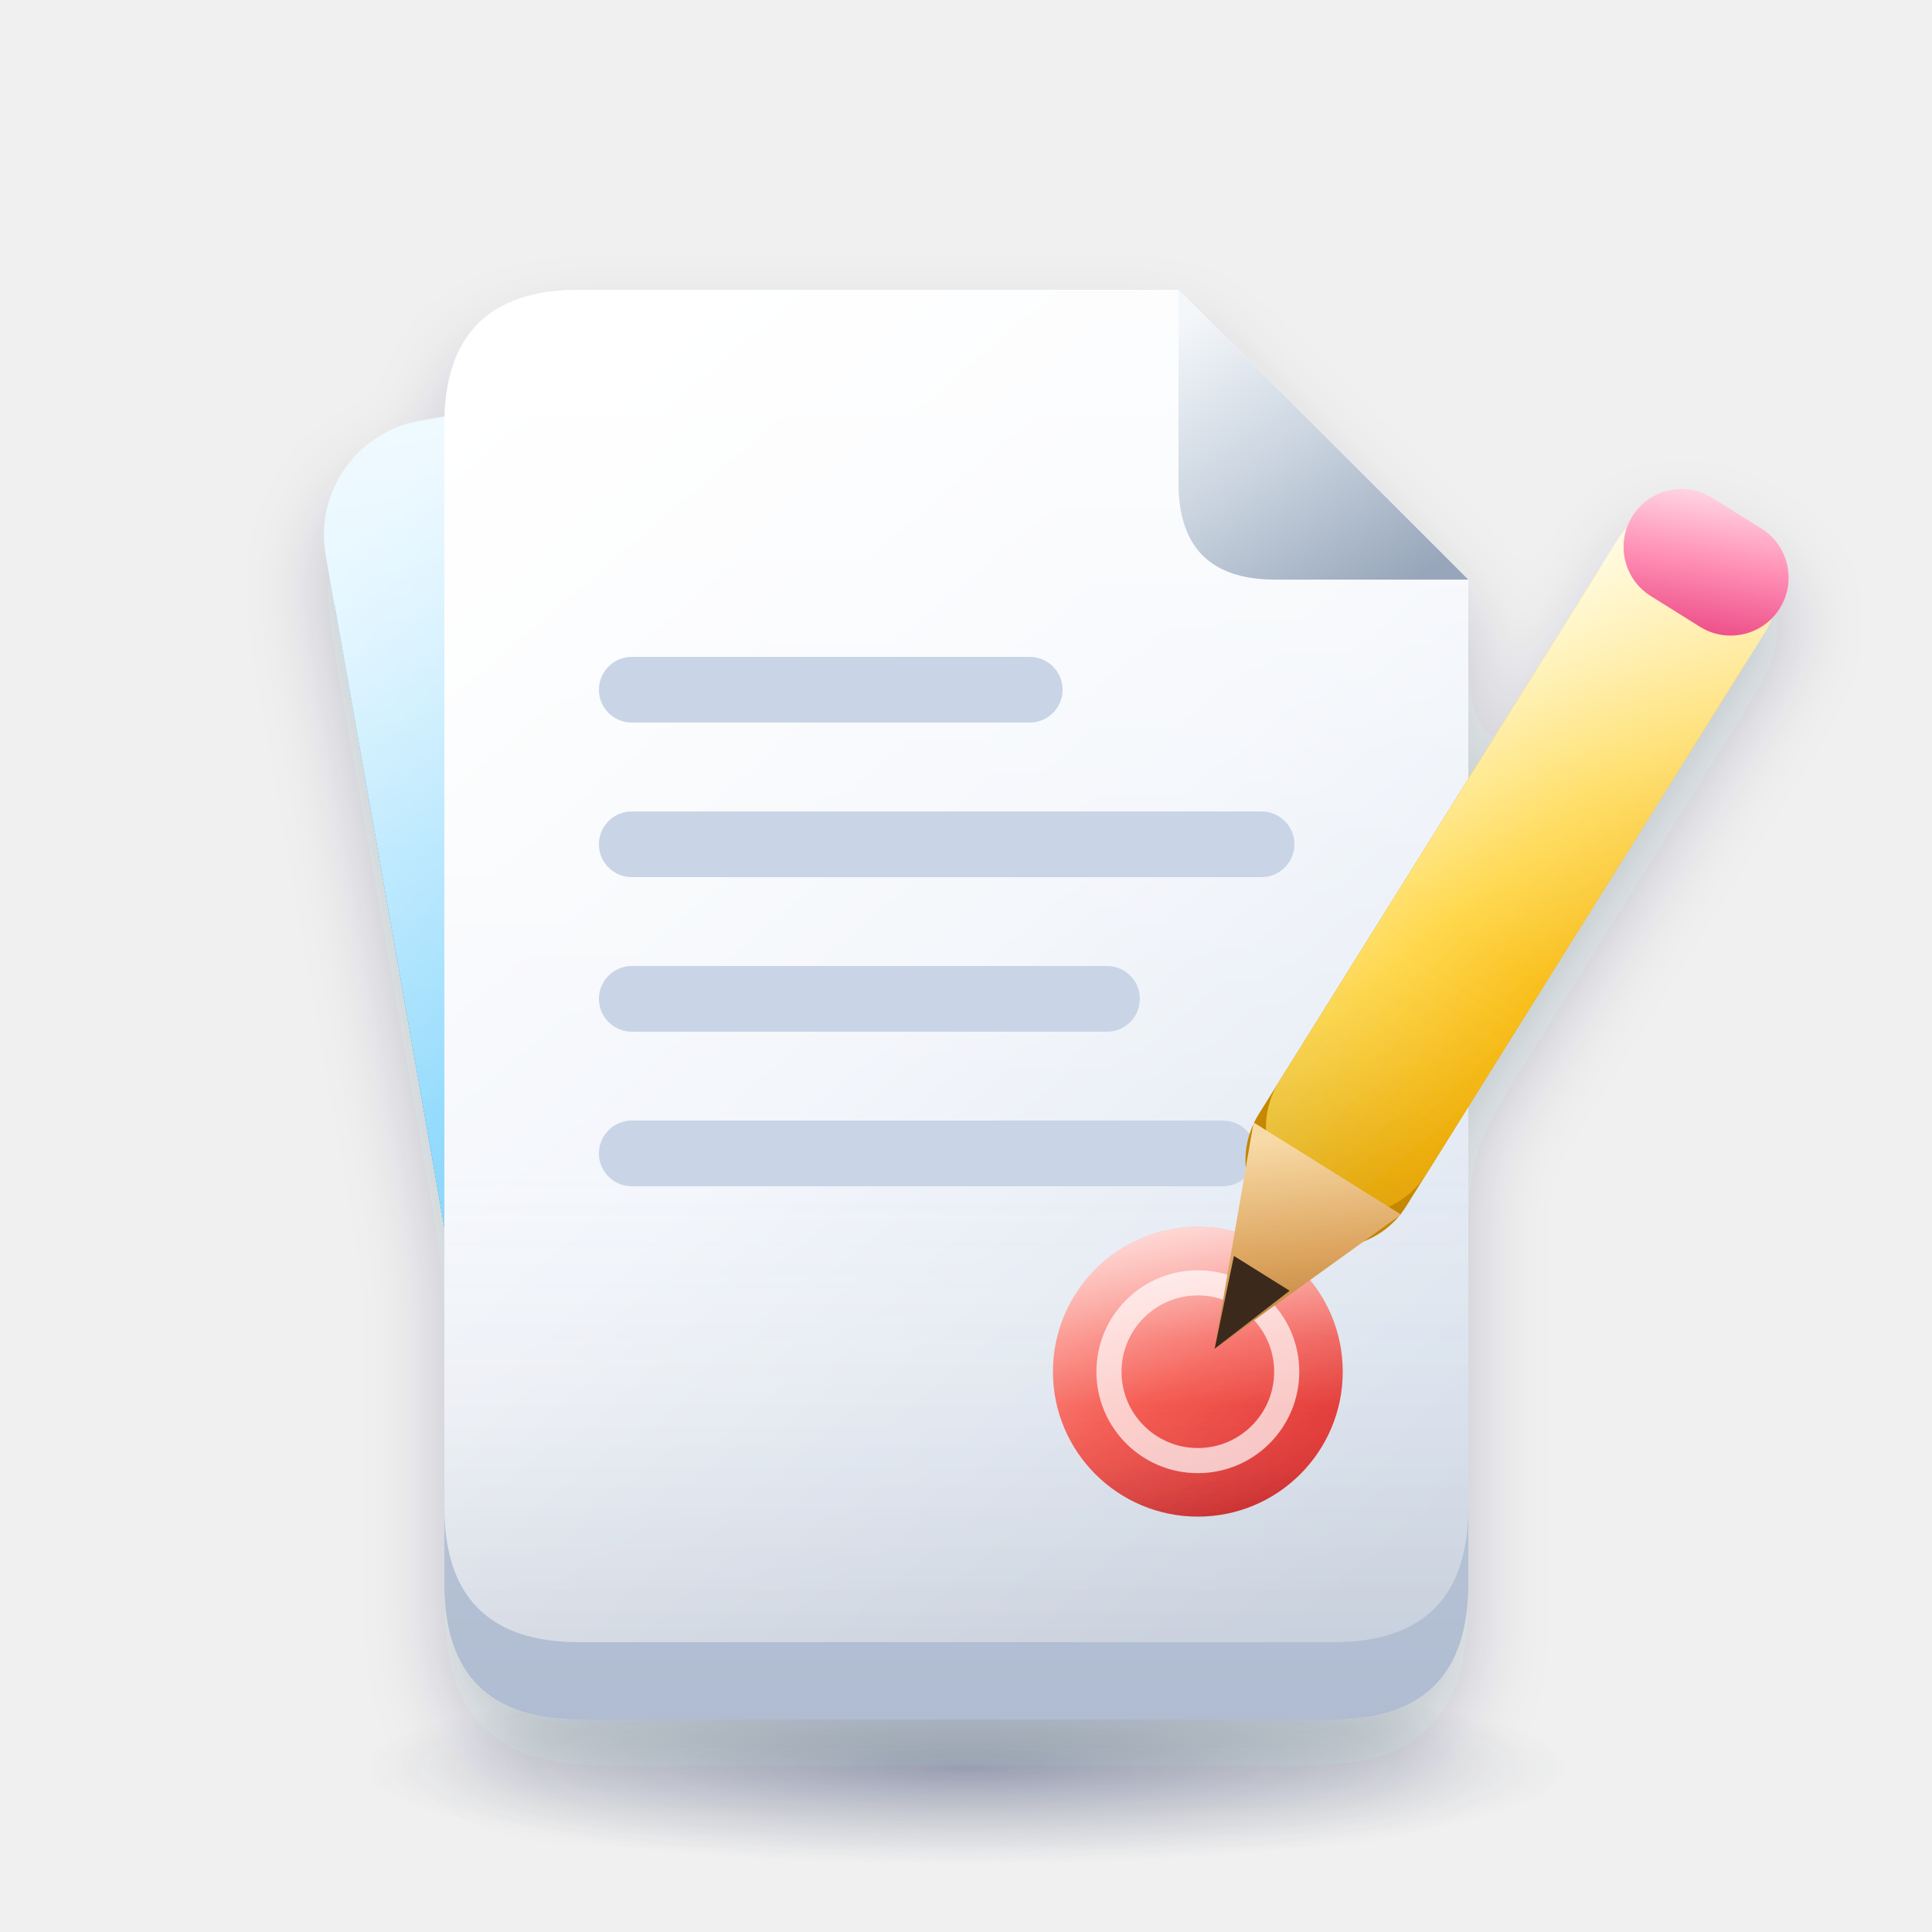
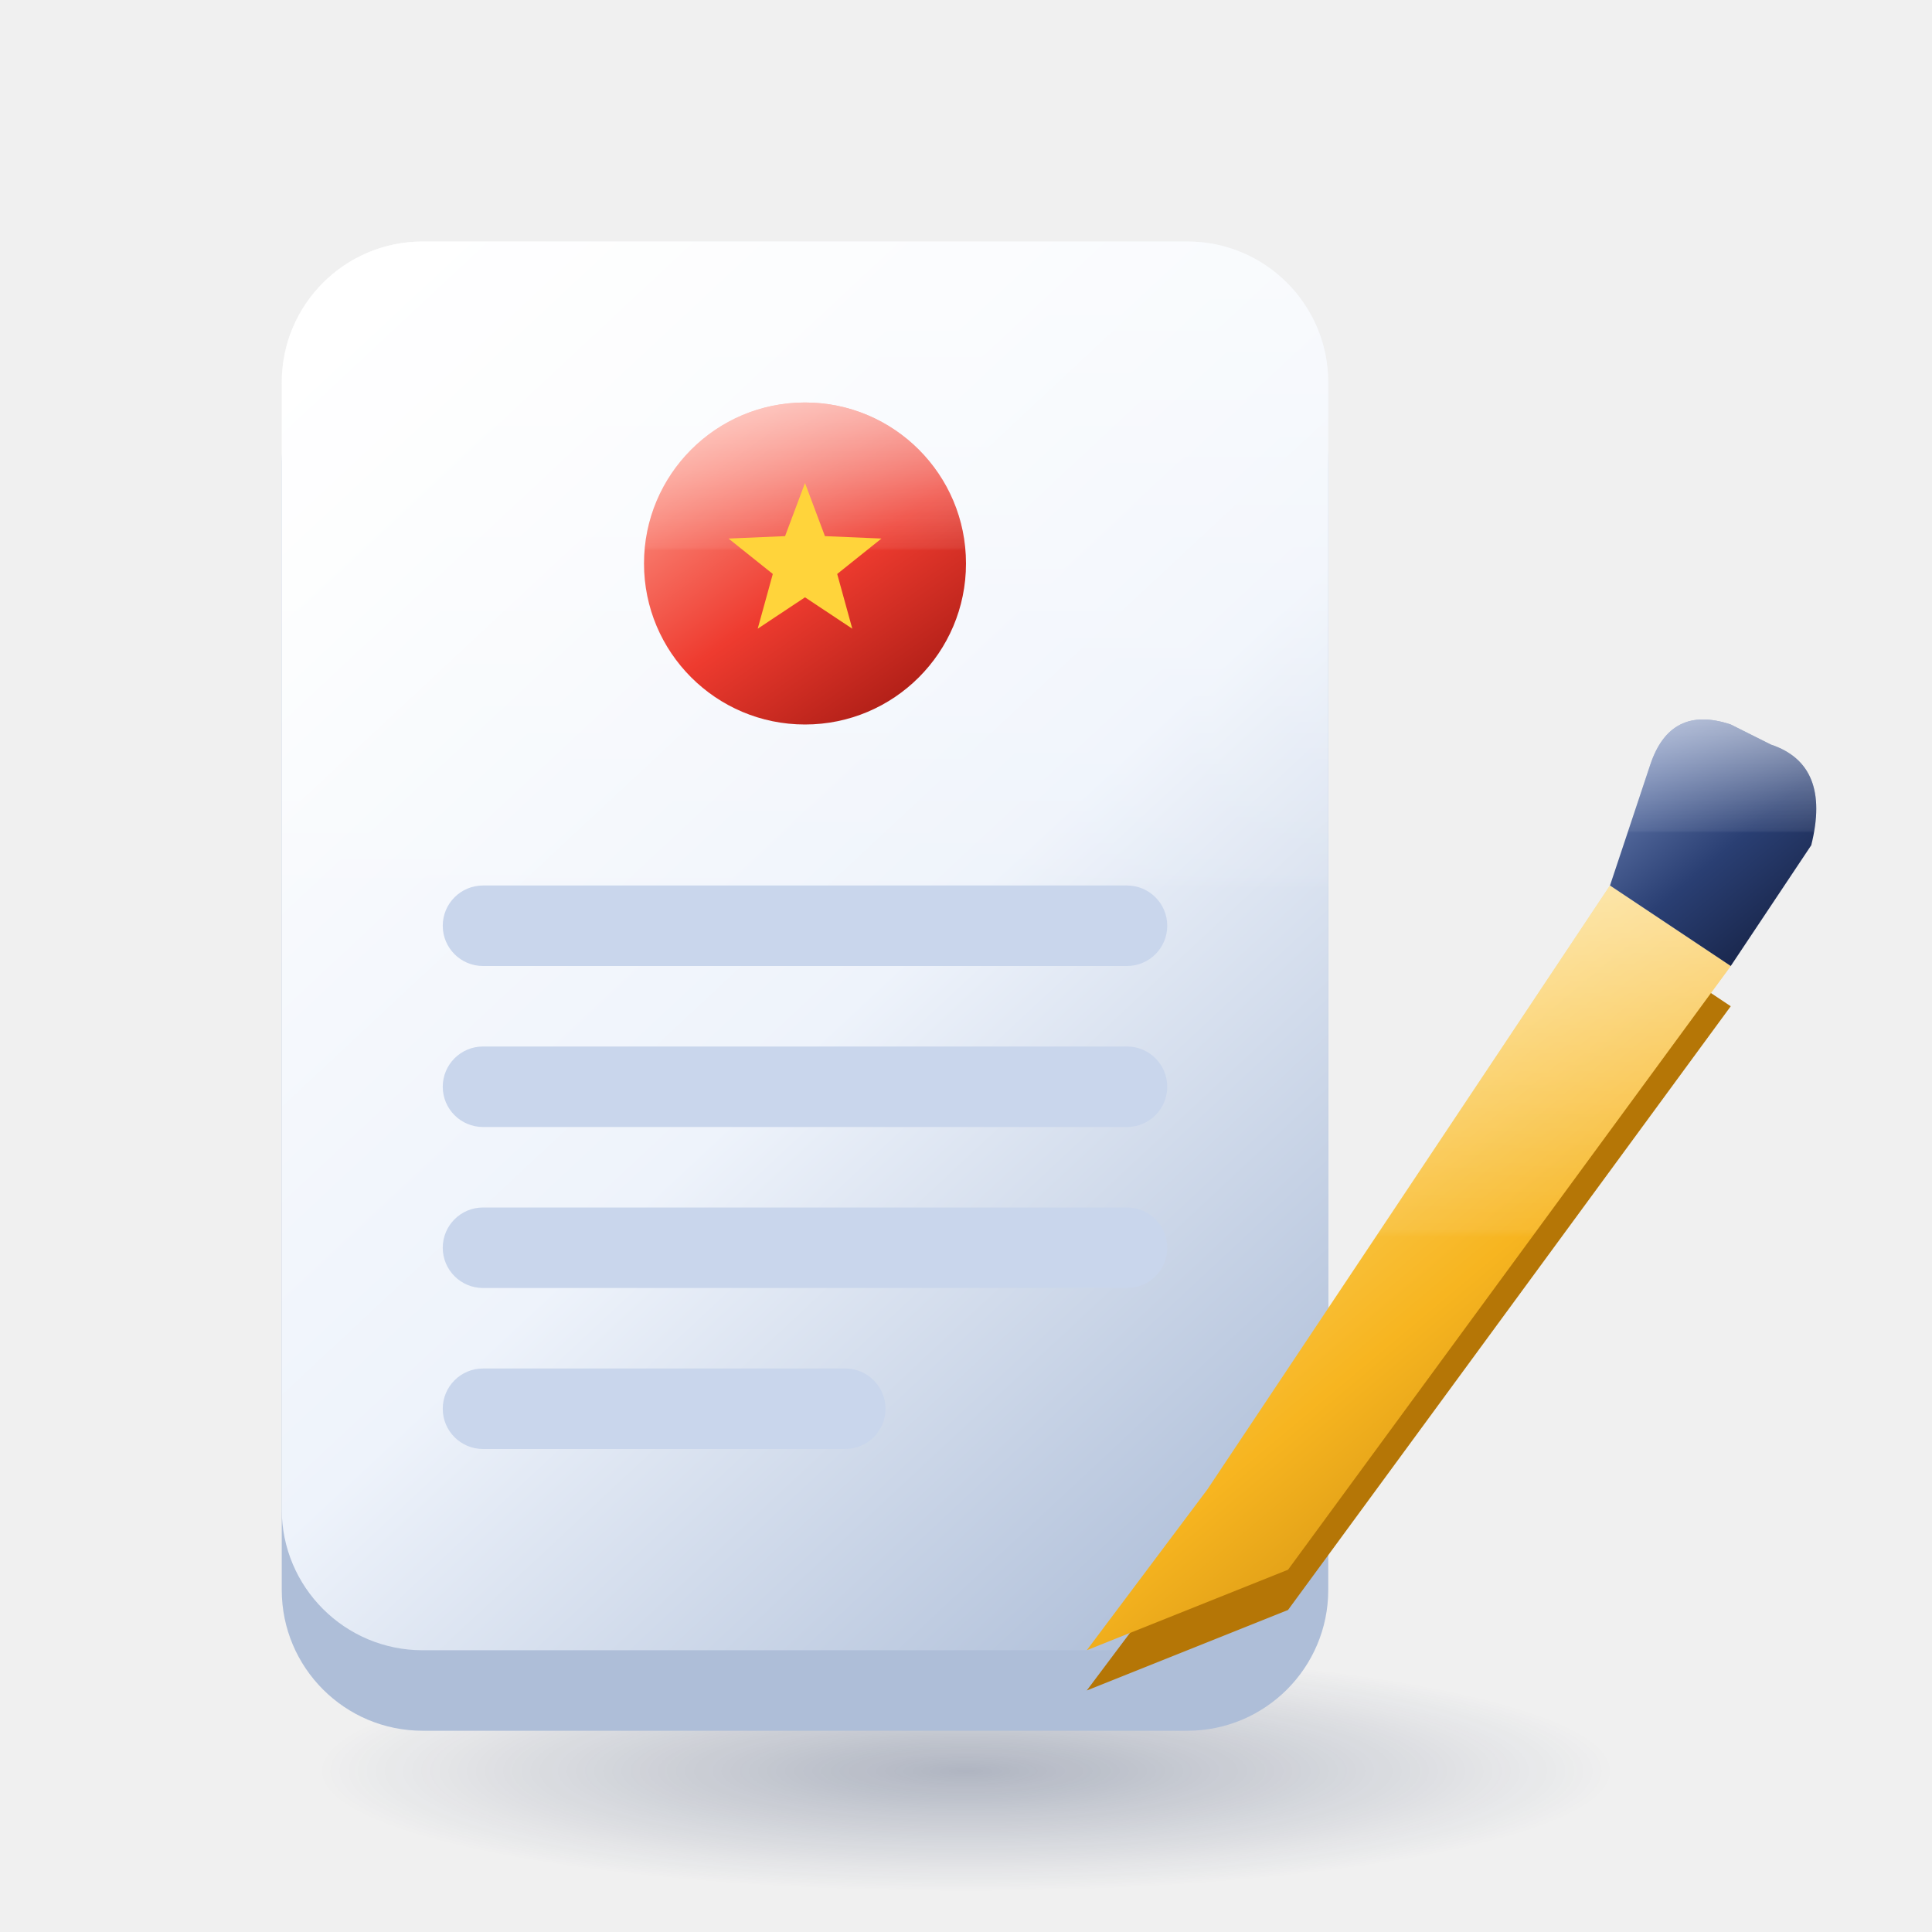
- <svg xmlns="http://www.w3.org/2000/svg" viewBox="0 0 100 100" width="100" height="100">
+ <svg xmlns="http://www.w3.org/2000/svg" viewBox="0 0 96 96" width="96" height="96">
  <defs>
-     <linearGradient id="sky" x1=".18" y1="0" x2=".82" y2="1">
-       <stop offset="0" stop-color="#D4F1FF" />
-       <stop offset=".5" stop-color="#7DD3FC" />
-       <stop offset="1" stop-color="#2FA8EA" />
+     <linearGradient id="gloss" x1="0" y1="0" x2="0" y2="1">
+       <stop offset="0" stop-color="#fff" stop-opacity="0.55" />
+       <stop offset="0.45" stop-color="#fff" stop-opacity="0.08" />
+       <stop offset="0.46" stop-color="#fff" stop-opacity="0" />
    </linearGradient>
-     <linearGradient id="skyS" x1="0" y1="0" x2="0" y2="1">
-       <stop offset="0" stop-color="#2FA8EA" />
-       <stop offset="1" stop-color="#1479B5" />
+     <radialGradient id="shadow" cx="0.5" cy="0.5" r="0.5">
+       <stop offset="0" stop-color="#0B1E4A" stop-opacity="0.28" />
+       <stop offset="1" stop-color="#0B1E4A" stop-opacity="0" />
+     </radialGradient>
+     <linearGradient id="g1" x1="0.15" y1="0" x2="0.85" y2="1">
+       <stop offset="0" stop-color="#FFFFFF" />
+       <stop offset="0.55" stop-color="#EEF3FB" />
+       <stop offset="1" stop-color="#AEBED8" />
    </linearGradient>
-     <linearGradient id="red" x1=".18" y1="0" x2=".82" y2="1">
-       <stop offset="0" stop-color="#FFA9A1" />
-       <stop offset=".5" stop-color="#F45B52" />
-       <stop offset="1" stop-color="#D92D2D" />
+     <linearGradient id="g2" x1="0.15" y1="0" x2="0.85" y2="1">
+       <stop offset="0" stop-color="#FFA394" />
+       <stop offset="0.55" stop-color="#EE3B2F" />
+       <stop offset="1" stop-color="#A51A13" />
    </linearGradient>
-     <linearGradient id="yellow" x1=".18" y1="0" x2=".82" y2="1">
-       <stop offset="0" stop-color="#FFF6C2" />
-       <stop offset=".5" stop-color="#FFD84D" />
-       <stop offset="1" stop-color="#F5B000" />
+     <linearGradient id="g3" x1="0.15" y1="0" x2="0.85" y2="1">
+       <stop offset="0" stop-color="#FFEA9A" />
+       <stop offset="0.55" stop-color="#F7B520" />
+       <stop offset="1" stop-color="#B57606" />
    </linearGradient>
-     <linearGradient id="yellowS" x1="0" y1="0" x2="0" y2="1">
-       <stop offset="0" stop-color="#F5B000" />
-       <stop offset="1" stop-color="#C08300" />
+     <linearGradient id="g4" x1="0.15" y1="0" x2="0.85" y2="1">
+       <stop offset="0" stop-color="#7389BC" />
+       <stop offset="0.55" stop-color="#2A3F73" />
+       <stop offset="1" stop-color="#141F40" />
    </linearGradient>
-     <linearGradient id="pink" x1=".18" y1="0" x2=".82" y2="1">
-       <stop offset="0" stop-color="#FFD9E6" />
-       <stop offset=".5" stop-color="#FF8FB5" />
-       <stop offset="1" stop-color="#EC4C86" />
-     </linearGradient>
-     <linearGradient id="white" x1=".18" y1="0" x2=".82" y2="1">
-       <stop offset="0" stop-color="#FFFFFF" />
-       <stop offset=".5" stop-color="#F3F6FB" />
-       <stop offset="1" stop-color="#DCE4EF" />
-     </linearGradient>
-     <linearGradient id="whiteS" x1="0" y1="0" x2="0" y2="1">
-       <stop offset="0" stop-color="#DCE4EF" />
-       <stop offset="1" stop-color="#AFBCD1" />
-     </linearGradient>
-     <linearGradient id="slate" x1=".18" y1="0" x2=".82" y2="1">
-       <stop offset="0" stop-color="#F4F7FA" />
-       <stop offset=".5" stop-color="#C9D3DF" />
-       <stop offset="1" stop-color="#97A6BA" />
-     </linearGradient>
-     <linearGradient id="bronze" x1=".18" y1="0" x2=".82" y2="1">
-       <stop offset="0" stop-color="#F8DAA6" />
-       <stop offset=".5" stop-color="#DCA45E" />
-       <stop offset="1" stop-color="#AE6E2C" />
-     </linearGradient>
-     <linearGradient id="sheen" x1="0" y1="0" x2="0" y2="1">
-       <stop offset="0" stop-color="#fff" stop-opacity=".62" />
-       <stop offset=".38" stop-color="#fff" stop-opacity=".16" />
-       <stop offset=".62" stop-color="#fff" stop-opacity="0" />
-       <stop offset="1" stop-color="#0b1530" stop-opacity=".10" />
-     </linearGradient>
-     <radialGradient id="gs">
-       <stop offset="0" stop-color="#22305a" stop-opacity=".34" />
-       <stop offset="1" stop-color="#22305a" stop-opacity="0" />
-     </radialGradient>
-     <filter id="ds" x="-20%" y="-20%" width="140%" height="150%">
-       <feDropShadow dx="0" dy="2.4" stdDeviation="2" flood-color="#13234a" flood-opacity=".2" />
-     </filter>
-     <filter id="bl" x="-60%" y="-60%" width="220%" height="220%">
-       <feGaussianBlur stdDeviation="1.5" />
-     </filter>
  </defs>
-   <ellipse cx="50" cy="91.5" rx="31" ry="5" fill="url(#gs)" />
-   <g filter="url(#ds)">
-     <g transform="rotate(-10 46 50)">
-       <path d="M27.00 18.00H59.00A6 6 0 0 1 65.00 24.00V70.00A6 6 0 0 1 59.00 76.00H27.00A6 6 0 0 1 21.00 70.00V24.00A6 6 0 0 1 27.00 18.00Z" fill="url(#skyS)" transform="translate(0 3)" />
-       <path d="M27.00 18.00H59.00A6 6 0 0 1 65.00 24.00V70.00A6 6 0 0 1 59.00 76.00H27.00A6 6 0 0 1 21.00 70.00V24.00A6 6 0 0 1 27.00 18.00Z" fill="url(#sky)" />
-       <path d="M27.00 18.00H59.00A6 6 0 0 1 65.00 24.00V70.00A6 6 0 0 1 59.00 76.00H27.00A6 6 0 0 1 21.00 70.00V24.00A6 6 0 0 1 27.00 18.00Z" fill="url(#sheen)" />
-     </g>
-     <path d="M30 15H61L76 30V78Q76 85 69 85H30Q23 85 23 78V22Q23 15 30 15Z" fill="url(#whiteS)" transform="translate(0 4)" />
-     <path d="M30 15H61L76 30V78Q76 85 69 85H30Q23 85 23 78V22Q23 15 30 15Z" fill="url(#white)" />
-     <path d="M30 15H61L76 30V78Q76 85 69 85H30Q23 85 23 78V22Q23 15 30 15Z" fill="url(#sheen)" />
-     <path d="M61 15V25Q61 30 66 30H76Z" fill="url(#slate)" />
-     <path d="M32.70 34.00H53.30A1.7 1.7 0 0 1 55.00 35.70V35.70A1.7 1.7 0 0 1 53.30 37.40H32.70A1.7 1.7 0 0 1 31.00 35.70V35.70A1.7 1.7 0 0 1 32.70 34.00Z" fill="#C9D5E6" />
-     <path d="M32.70 42.00H65.30A1.7 1.7 0 0 1 67.00 43.70V43.70A1.7 1.7 0 0 1 65.30 45.40H32.70A1.7 1.7 0 0 1 31.00 43.70V43.70A1.7 1.7 0 0 1 32.70 42.00Z" fill="#C9D5E6" />
-     <path d="M32.70 50.00H57.30A1.7 1.7 0 0 1 59.00 51.70V51.70A1.7 1.7 0 0 1 57.30 53.40H32.70A1.7 1.7 0 0 1 31.00 51.70V51.70A1.7 1.7 0 0 1 32.70 50.00Z" fill="#C9D5E6" />
-     <path d="M32.70 58.00H63.30A1.7 1.7 0 0 1 65.00 59.70V59.70A1.7 1.7 0 0 1 63.30 61.40H32.70A1.7 1.7 0 0 1 31.00 59.70V59.70A1.7 1.7 0 0 1 32.70 58.00Z" fill="#C9D5E6" />
-     <path d="M54.50 71a7.5 7.5 0 1 0 15.00 0a7.5 7.5 0 1 0 -15.00 0Z" fill="url(#red)" />
-     <path d="M54.50 71a7.5 7.5 0 1 0 15.00 0a7.5 7.5 0 1 0 -15.00 0Z" fill="url(#sheen)" />
-     <circle cx="62" cy="71" r="4.6" fill="none" stroke="#fff" stroke-opacity=".7" stroke-width="1.3" />
-     <g transform="rotate(32 74 52)">
-       <path d="M74.00 22.00H74.00A4.5 4.5 0 0 1 78.50 26.50V59.50A4.5 4.5 0 0 1 74.00 64.00H74.00A4.5 4.5 0 0 1 69.50 59.50V26.50A4.5 4.5 0 0 1 74.00 22.00Z" fill="url(#yellowS)" transform="translate(0 2)" />
-       <path d="M74.00 22.00H74.00A4.5 4.5 0 0 1 78.50 26.50V59.50A4.5 4.5 0 0 1 74.00 64.00H74.00A4.5 4.5 0 0 1 69.50 59.50V26.50A4.5 4.5 0 0 1 74.00 22.00Z" fill="url(#yellow)" />
-       <path d="M74.00 22.00H74.00A4.5 4.5 0 0 1 78.50 26.50V59.50A4.5 4.5 0 0 1 74.00 64.00H74.00A4.5 4.5 0 0 1 69.50 59.50V26.50A4.5 4.5 0 0 1 74.00 22.00Z" fill="url(#sheen)" />
-       <path d="M69.5 62H78.5L74 73Z" fill="url(#bronze)" />
-       <path d="M72.3 68.4H75.7L74 73Z" fill="#3B2A1A" />
-       <path d="M72.50 22.00H75.50A3 3 0 0 1 78.50 25.00V25.00A3 3 0 0 1 75.50 28.00H72.50A3 3 0 0 1 69.50 25.00V25.00A3 3 0 0 1 72.50 22.00Z" fill="url(#pink)" />
-     </g>
+   <ellipse cx="48" cy="88" rx="32" ry="6" fill="url(#shadow)" />
+   <g transform="translate(0 4)">
+     <rect x="14" y="12" width="52" height="70" rx="7" fill="#AEBED8" />
+   </g>
+   <rect x="14" y="12" width="52" height="70" rx="7" fill="url(#g1)" />
+   <g opacity="0.9">
+     <rect x="14" y="12" width="52" height="70" rx="7" fill="url(#gloss)" />
+   </g>
+   <circle cx="40" cy="28" r="8" fill="url(#g2)" />
+   <g opacity="0.9">
+     <circle cx="40" cy="28" r="8" fill="url(#gloss)" />
+   </g>
+   <path d="M40.00,24.00 L40.99,26.64 L43.80,26.76 L41.60,28.52 L42.35,31.24 L40.00,29.68 L37.65,31.24 L38.40,28.52 L36.20,26.76 L39.01,26.64 Z" fill="#FFD43B" />
+   <rect x="22" y="44" width="36" height="4" rx="2" fill="#C9D6EC" />
+   <rect x="22" y="52" width="36" height="4" rx="2" fill="#C9D6EC" />
+   <rect x="22" y="60" width="36" height="4" rx="2" fill="#C9D6EC" />
+   <rect x="22" y="68" width="22" height="4" rx="2" fill="#C9D6EC" />
+   <g transform="translate(0 2)">
+     <path d="M60 74 L54 82 L64 78 L86 48 L80 44 Z" fill="#B57606" />
+   </g>
+   <path d="M60 74 L54 82 L64 78 L86 48 L80 44 Z" fill="url(#g3)" />
+   <g opacity="0.9">
+     <path d="M60 74 L54 82 L64 78 L86 48 L80 44 Z" fill="url(#gloss)" />
+   </g>
+   <path d="M80 44 L86 48 L90 42 Q91 38 88 37 L86 36 Q83 35 82 38 Z" fill="url(#g4)" />
+   <g opacity="0.9">
+     <path d="M80 44 L86 48 L90 42 Q91 38 88 37 L86 36 Q83 35 82 38 Z" fill="url(#gloss)" />
  </g>
</svg>
